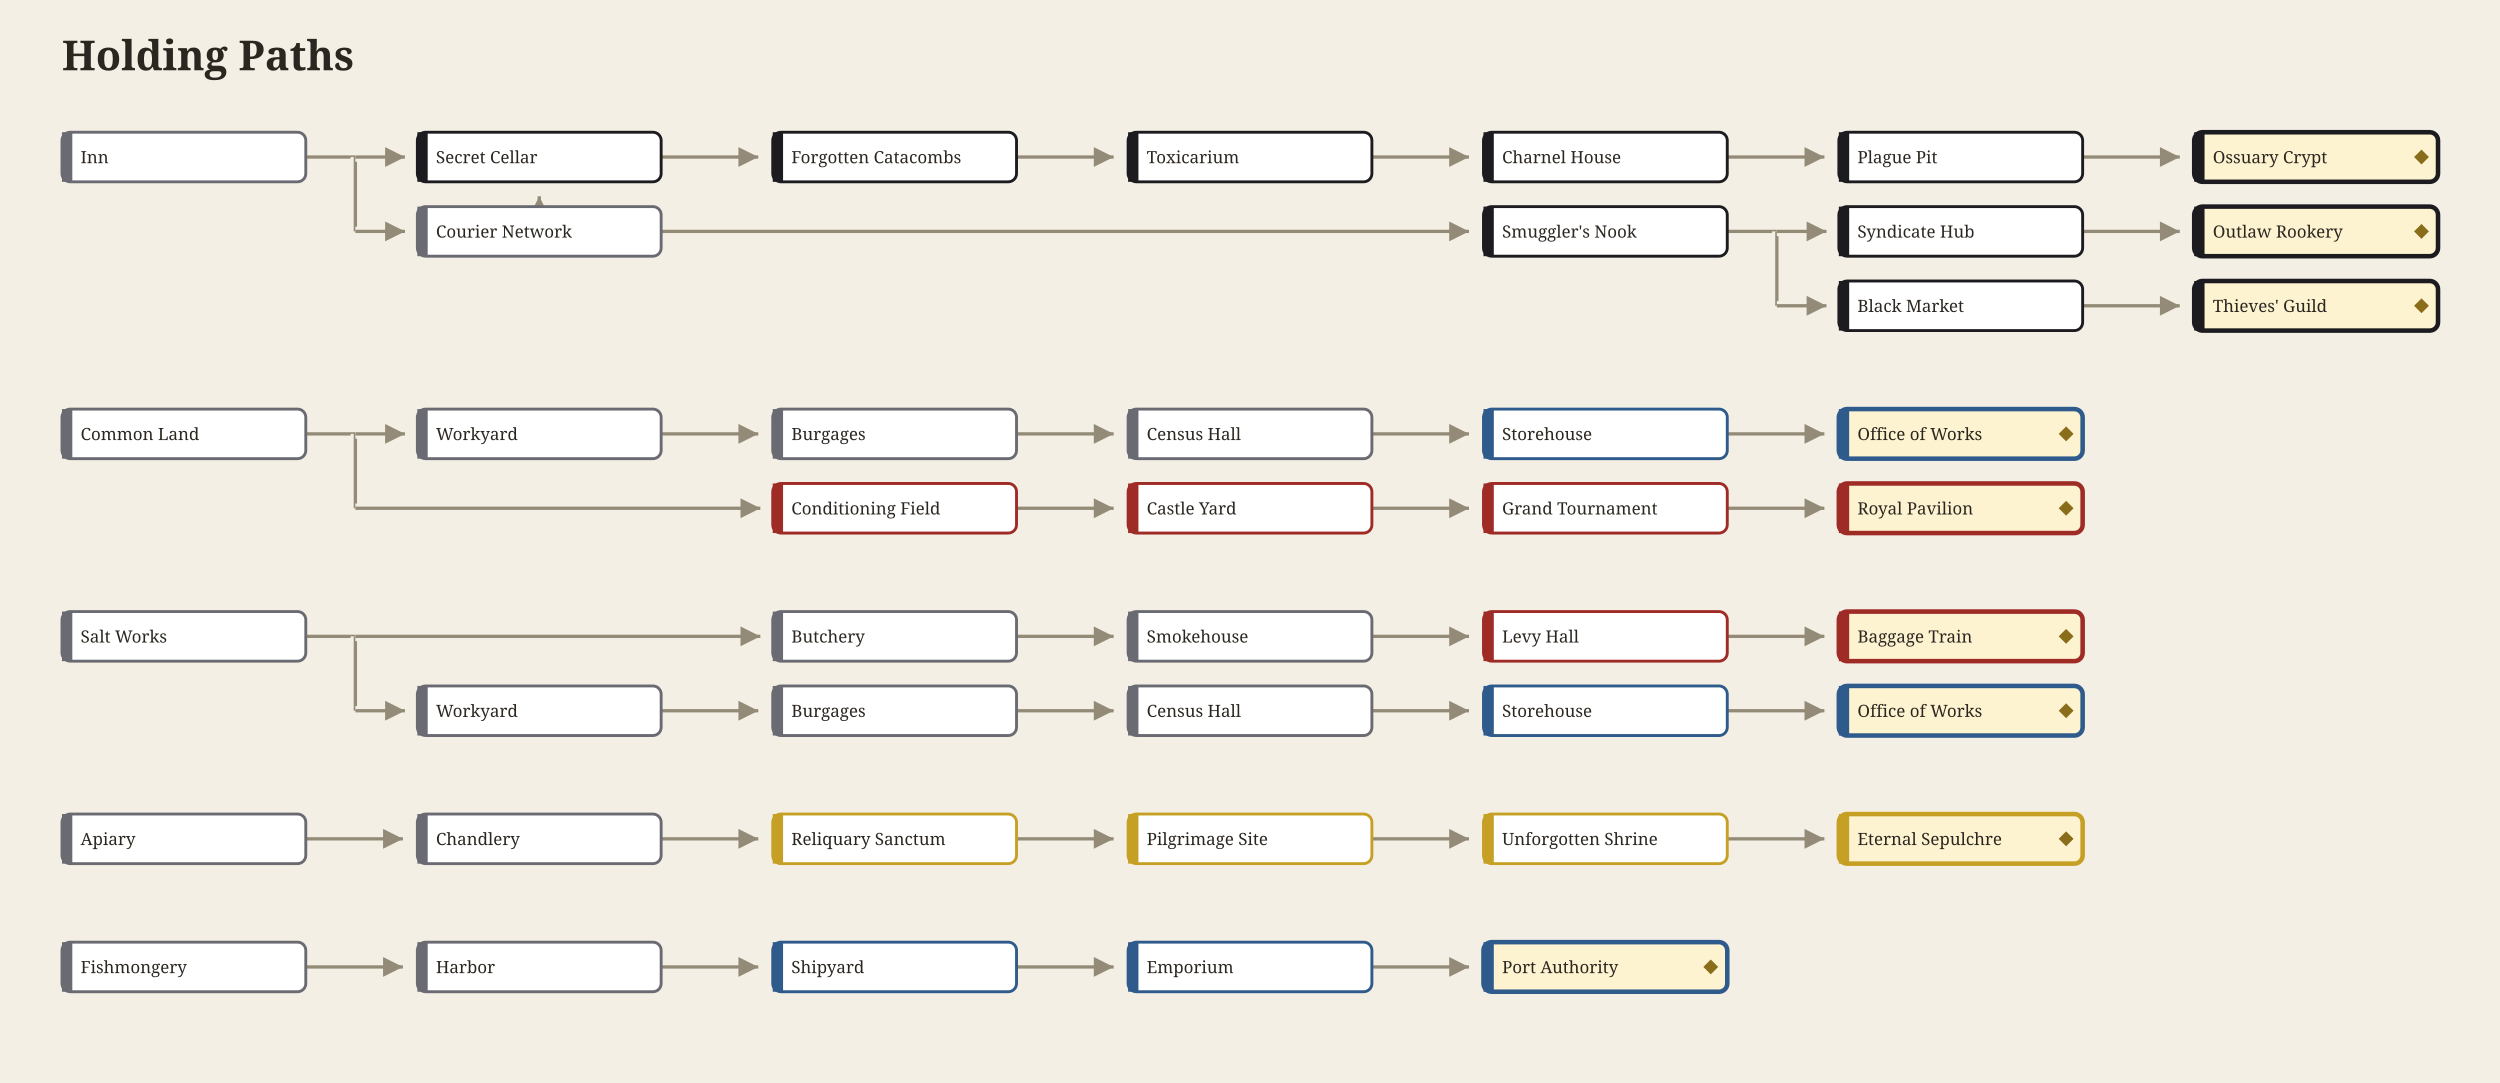
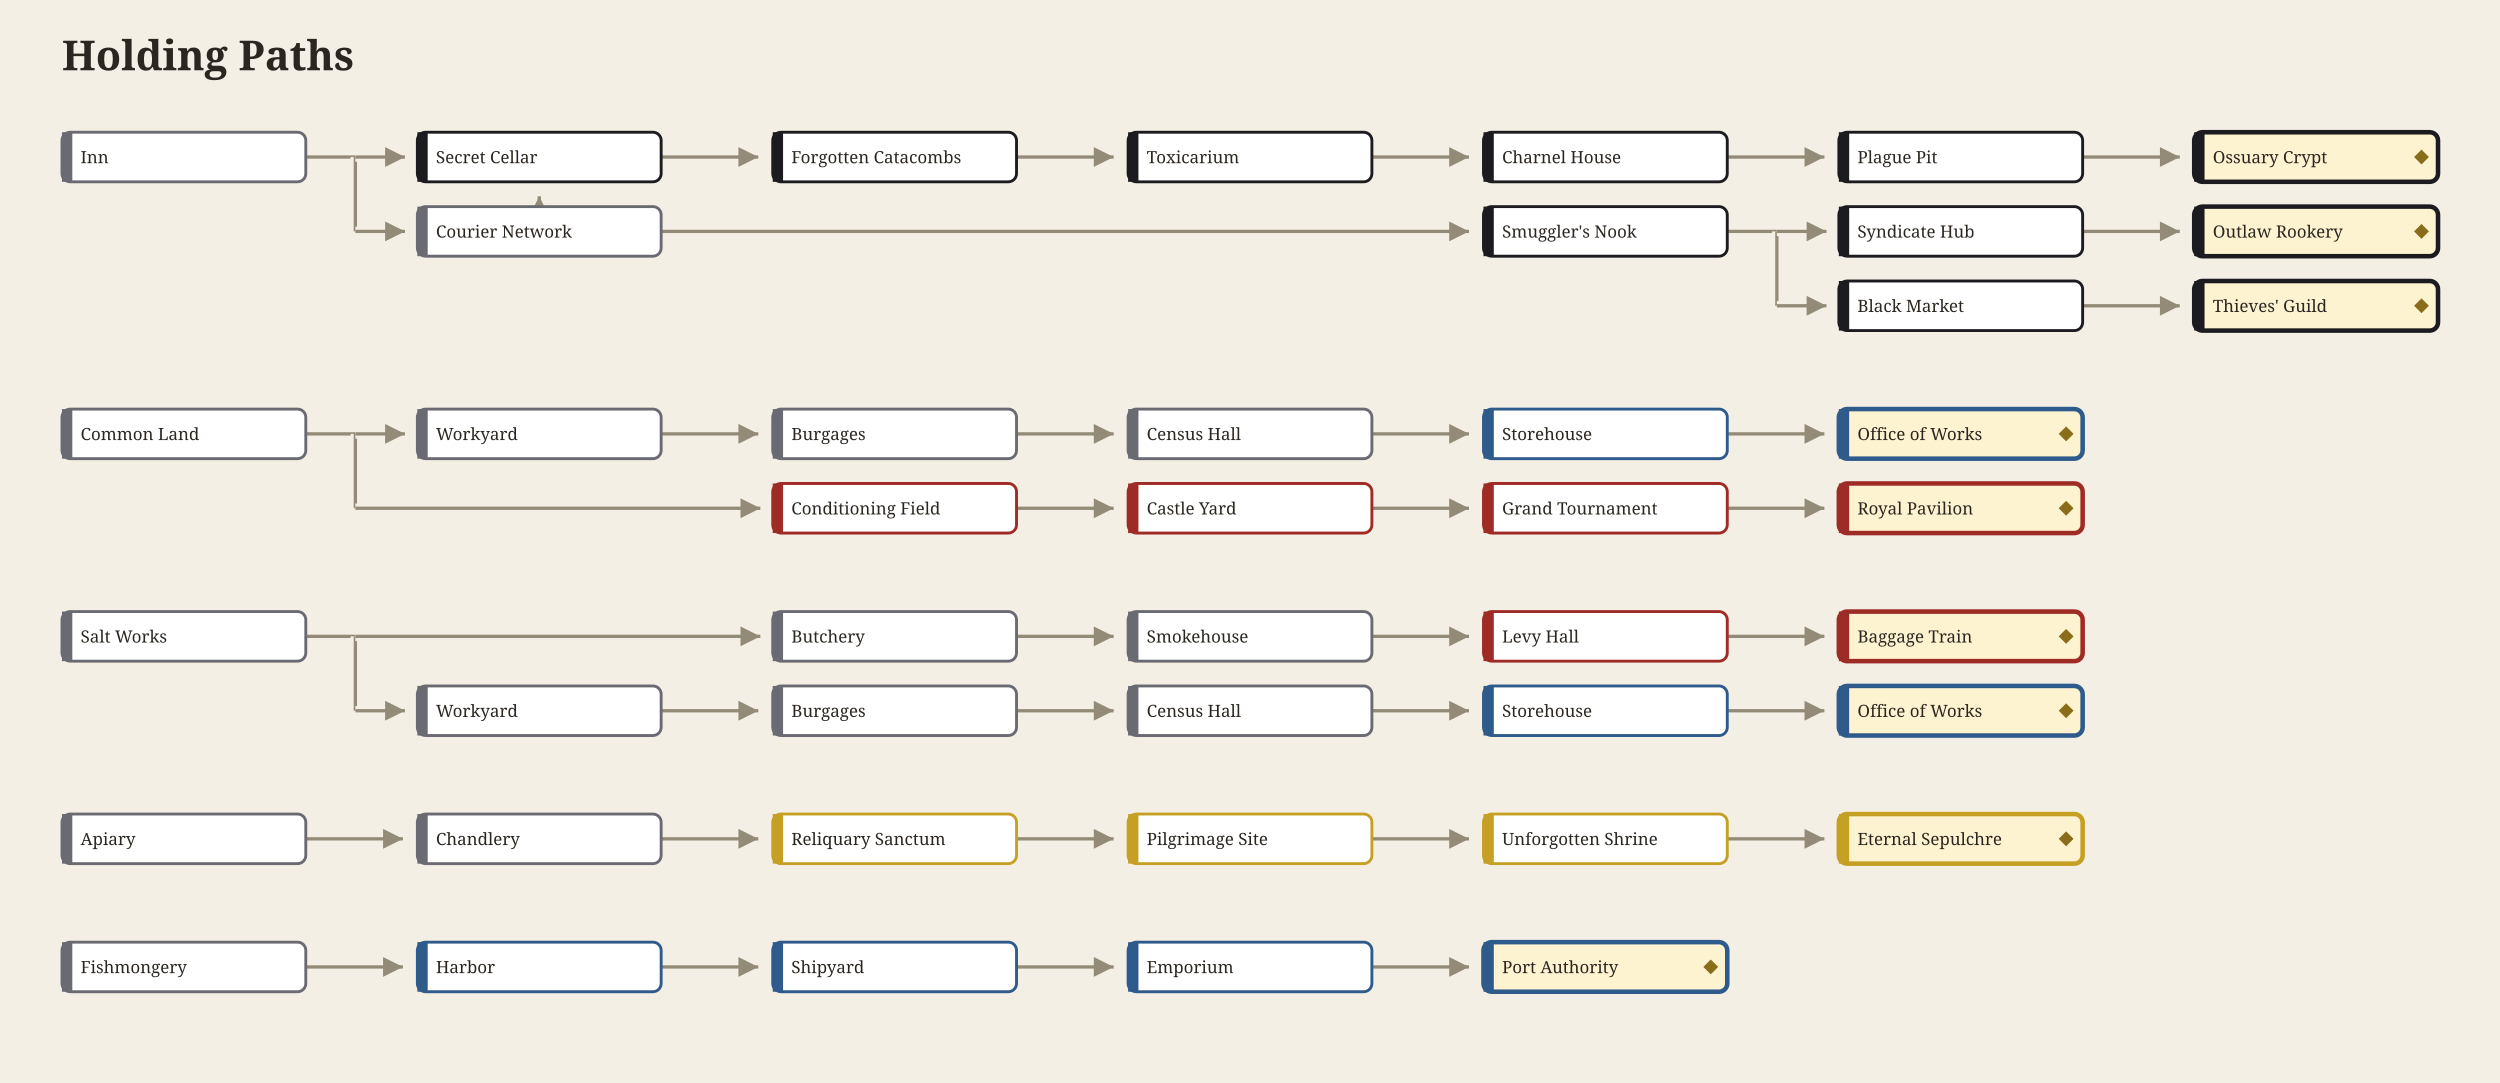
<svg xmlns="http://www.w3.org/2000/svg" width="1210" height="524" viewBox="0 0 1210 524" font-family="Georgia, serif">
  <rect width="1210" height="524" fill="#f4efe4" />
  <defs>
    <marker id="arw-2E5A8C" markerWidth="7" markerHeight="7" refX="6" refY="3" orient="auto">
      <path d="M0,0 L6,3 L0,6 Z" fill="#2E5A8C" />
    </marker>
    <marker id="arw-9E2B25" markerWidth="7" markerHeight="7" refX="6" refY="3" orient="auto">
      <path d="M0,0 L6,3 L0,6 Z" fill="#9E2B25" />
    </marker>
    <marker id="arw-1c9c8c" markerWidth="7" markerHeight="7" refX="6" refY="3" orient="auto">
      <path d="M0,0 L6,3 L0,6 Z" fill="#1c9c8c" />
    </marker>
    <marker id="arw-C6A024" markerWidth="7" markerHeight="7" refX="6" refY="3" orient="auto">
      <path d="M0,0 L6,3 L0,6 Z" fill="#C6A024" />
    </marker>
    <marker id="arw-6A3D8F" markerWidth="7" markerHeight="7" refX="6" refY="3" orient="auto">
      <path d="M0,0 L6,3 L0,6 Z" fill="#6A3D8F" />
    </marker>
    <marker id="arw-CC6A1A" markerWidth="7" markerHeight="7" refX="6" refY="3" orient="auto">
      <path d="M0,0 L6,3 L0,6 Z" fill="#CC6A1A" />
    </marker>
    <marker id="arw-3a7d3a" markerWidth="7" markerHeight="7" refX="6" refY="3" orient="auto">
      <path d="M0,0 L6,3 L0,6 Z" fill="#3a7d3a" />
    </marker>
    <marker id="arw-b5347a" markerWidth="7" markerHeight="7" refX="6" refY="3" orient="auto">
      <path d="M0,0 L6,3 L0,6 Z" fill="#b5347a" />
    </marker>
    <marker id="arw-2b6f9e" markerWidth="7" markerHeight="7" refX="6" refY="3" orient="auto">
      <path d="M0,0 L6,3 L0,6 Z" fill="#2b6f9e" />
    </marker>
    <marker id="arw-8a6d1a" markerWidth="7" markerHeight="7" refX="6" refY="3" orient="auto">
      <path d="M0,0 L6,3 L0,6 Z" fill="#8a6d1a" />
    </marker>
    <marker id="arw-5f5647" markerWidth="7" markerHeight="7" refX="6" refY="3" orient="auto">
      <path d="M0,0 L6,3 L0,6 Z" fill="#5f5647" />
    </marker>
    <marker id="arw-7a2ea0" markerWidth="7" markerHeight="7" refX="6" refY="3" orient="auto">
      <path d="M0,0 L6,3 L0,6 Z" fill="#7a2ea0" />
    </marker>
    <marker id="arw-0f8a7e" markerWidth="7" markerHeight="7" refX="6" refY="3" orient="auto">
      <path d="M0,0 L6,3 L0,6 Z" fill="#0f8a7e" />
    </marker>
    <marker id="arw-a83232" markerWidth="7" markerHeight="7" refX="6" refY="3" orient="auto">
      <path d="M0,0 L6,3 L0,6 Z" fill="#a83232" />
    </marker>
    <marker id="arw-8f8672" markerWidth="7" markerHeight="7" refX="6" refY="3" orient="auto">
      <path d="M0,0 L6,3 L0,6 Z" fill="#8f8672" />
    </marker>
  </defs>
  <text x="30" y="34" font-size="20" font-weight="bold" fill="#2b2620">Holding Paths</text>
  <path d="M148,76 L172,76" fill="none" stroke="#f4efe4" stroke-width="4.6" opacity="1" />
  <path d="M148,76 L172,76" fill="none" stroke="#8f8672" stroke-width="1.6" opacity="0.95" />
  <path d="M172,76 L172,112" fill="none" stroke="#f4efe4" stroke-width="4.6" opacity="1" />
  <path d="M172,76 L172,112" fill="none" stroke="#8f8672" stroke-width="1.6" opacity="0.95" />
  <path d="M172,112 L196,112" fill="none" stroke="#f4efe4" stroke-width="4.6" opacity="1" />
  <path d="M172,112 L196,112" fill="none" stroke="#8f8672" stroke-width="1.6" opacity="0.95" marker-end="url(#arw-8f8672)" />
  <path d="M172,76 L196,76" fill="none" stroke="#f4efe4" stroke-width="4.6" opacity="1" />
  <path d="M172,76 L196,76" fill="none" stroke="#8f8672" stroke-width="1.6" opacity="0.95" marker-end="url(#arw-8f8672)" />
  <path d="M320,76 L367,76" fill="none" stroke="#f4efe4" stroke-width="4.6" opacity="1" />
  <path d="M320,76 L367,76" fill="none" stroke="#8f8672" stroke-width="1.6" opacity="0.95" marker-end="url(#arw-8f8672)" />
  <path d="M320,112 L711,112" fill="none" stroke="#f4efe4" stroke-width="4.6" opacity="1" />
  <path d="M320,112 L711,112" fill="none" stroke="#8f8672" stroke-width="1.6" opacity="0.95" marker-end="url(#arw-8f8672)" />
  <path d="M492,76 L539,76" fill="none" stroke="#f4efe4" stroke-width="4.6" opacity="1" />
  <path d="M492,76 L539,76" fill="none" stroke="#8f8672" stroke-width="1.6" opacity="0.95" marker-end="url(#arw-8f8672)" />
  <path d="M664,76 L711,76" fill="none" stroke="#f4efe4" stroke-width="4.6" opacity="1" />
  <path d="M664,76 L711,76" fill="none" stroke="#8f8672" stroke-width="1.6" opacity="0.95" marker-end="url(#arw-8f8672)" />
  <path d="M836,76 L883,76" fill="none" stroke="#f4efe4" stroke-width="4.6" opacity="1" />
  <path d="M836,76 L883,76" fill="none" stroke="#8f8672" stroke-width="1.6" opacity="0.95" marker-end="url(#arw-8f8672)" />
  <path d="M836,112 L860,112" fill="none" stroke="#f4efe4" stroke-width="4.6" opacity="1" />
  <path d="M836,112 L860,112" fill="none" stroke="#8f8672" stroke-width="1.6" opacity="0.95" />
  <path d="M860,112 L860,148" fill="none" stroke="#f4efe4" stroke-width="4.6" opacity="1" />
  <path d="M860,112 L860,148" fill="none" stroke="#8f8672" stroke-width="1.6" opacity="0.95" />
  <path d="M860,112 L884,112" fill="none" stroke="#f4efe4" stroke-width="4.6" opacity="1" />
  <path d="M860,112 L884,112" fill="none" stroke="#8f8672" stroke-width="1.6" opacity="0.95" marker-end="url(#arw-8f8672)" />
  <path d="M860,148 L884,148" fill="none" stroke="#f4efe4" stroke-width="4.6" opacity="1" />
  <path d="M860,148 L884,148" fill="none" stroke="#8f8672" stroke-width="1.6" opacity="0.95" marker-end="url(#arw-8f8672)" />
  <path d="M1008,76 L1055,76" fill="none" stroke="#f4efe4" stroke-width="4.6" opacity="1" />
  <path d="M1008,76 L1055,76" fill="none" stroke="#8f8672" stroke-width="1.6" opacity="0.95" marker-end="url(#arw-8f8672)" />
  <path d="M1008,112 L1055,112" fill="none" stroke="#f4efe4" stroke-width="4.6" opacity="1" />
  <path d="M1008,112 L1055,112" fill="none" stroke="#8f8672" stroke-width="1.6" opacity="0.95" marker-end="url(#arw-8f8672)" />
  <path d="M1008,148 L1055,148" fill="none" stroke="#f4efe4" stroke-width="4.6" opacity="1" />
  <path d="M1008,148 L1055,148" fill="none" stroke="#8f8672" stroke-width="1.6" opacity="0.95" marker-end="url(#arw-8f8672)" />
  <path d="M261,100 L261,95" fill="none" stroke="#f4efe4" stroke-width="4.6" opacity="1" />
  <path d="M261,100 L261,95" fill="none" stroke="#8f8672" stroke-width="1.6" opacity="0.95" marker-end="url(#arw-8f8672)" />
  <rect x="30" y="64" width="118" height="24" rx="4" fill="#ffffff" stroke="#6a6a72" stroke-width="1.4" />
  <rect x="30" y="64" width="5" height="24" fill="#6a6a72" />
  <text x="39" y="79" font-size="8.2" fill="#2b2620">Inn</text>
  <rect x="202" y="64" width="118" height="24" rx="4" fill="#ffffff" stroke="#1c1c20" stroke-width="1.4" />
  <rect x="202" y="64" width="5" height="24" fill="#1c1c20" />
  <text x="211" y="79" font-size="8.2" fill="#2b2620">Secret Cellar</text>
  <rect x="202" y="100" width="118" height="24" rx="4" fill="#ffffff" stroke="#6a6a72" stroke-width="1.4" />
  <rect x="202" y="100" width="5" height="24" fill="#6a6a72" />
  <text x="211" y="115" font-size="8.2" fill="#2b2620">Courier Network</text>
  <rect x="374" y="64" width="118" height="24" rx="4" fill="#ffffff" stroke="#1c1c20" stroke-width="1.4" />
  <rect x="374" y="64" width="5" height="24" fill="#1c1c20" />
  <text x="383" y="79" font-size="8.2" fill="#2b2620">Forgotten Catacombs</text>
  <rect x="546" y="64" width="118" height="24" rx="4" fill="#ffffff" stroke="#1c1c20" stroke-width="1.4" />
  <rect x="546" y="64" width="5" height="24" fill="#1c1c20" />
  <text x="555" y="79" font-size="8.2" fill="#2b2620">Toxicarium</text>
  <rect x="718" y="64" width="118" height="24" rx="4" fill="#ffffff" stroke="#1c1c20" stroke-width="1.4" />
  <rect x="718" y="64" width="5" height="24" fill="#1c1c20" />
  <text x="727" y="79" font-size="8.2" fill="#2b2620">Charnel House</text>
  <rect x="718" y="100" width="118" height="24" rx="4" fill="#ffffff" stroke="#1c1c20" stroke-width="1.4" />
  <rect x="718" y="100" width="5" height="24" fill="#1c1c20" />
  <text x="727" y="115" font-size="8.2" fill="#2b2620">Smuggler's Nook</text>
  <rect x="890" y="64" width="118" height="24" rx="4" fill="#ffffff" stroke="#1c1c20" stroke-width="1.4" />
  <rect x="890" y="64" width="5" height="24" fill="#1c1c20" />
  <text x="899" y="79" font-size="8.2" fill="#2b2620">Plague Pit</text>
  <rect x="890" y="100" width="118" height="24" rx="4" fill="#ffffff" stroke="#1c1c20" stroke-width="1.4" />
  <rect x="890" y="100" width="5" height="24" fill="#1c1c20" />
  <text x="899" y="115" font-size="8.2" fill="#2b2620">Syndicate Hub</text>
  <rect x="890" y="136" width="118" height="24" rx="4" fill="#ffffff" stroke="#1c1c20" stroke-width="1.4" />
  <rect x="890" y="136" width="5" height="24" fill="#1c1c20" />
  <text x="899" y="151" font-size="8.2" fill="#2b2620">Black Market</text>
  <rect x="1062" y="64" width="118" height="24" rx="4" fill="#fdf3d0" stroke="#1c1c20" stroke-width="2.2" />
  <rect x="1062" y="64" width="5" height="24" fill="#1c1c20" />
  <text x="1071" y="79" font-size="8.2" fill="#2b2620">Ossuary Crypt</text>
  <polygon points="1172.0,72.4 1175.6,76.0 1172.0,79.6 1168.4,76.0" fill="#8a6d1a" />
  <rect x="1062" y="100" width="118" height="24" rx="4" fill="#fdf3d0" stroke="#1c1c20" stroke-width="2.2" />
  <rect x="1062" y="100" width="5" height="24" fill="#1c1c20" />
  <text x="1071" y="115" font-size="8.2" fill="#2b2620">Outlaw Rookery</text>
  <polygon points="1172.0,108.4 1175.6,112.0 1172.0,115.6 1168.4,112.0" fill="#8a6d1a" />
  <rect x="1062" y="136" width="118" height="24" rx="4" fill="#fdf3d0" stroke="#1c1c20" stroke-width="2.2" />
  <rect x="1062" y="136" width="5" height="24" fill="#1c1c20" />
  <text x="1071" y="151" font-size="8.2" fill="#2b2620">Thieves' Guild</text>
  <polygon points="1172.0,144.4 1175.6,148.0 1172.0,151.6 1168.4,148.0" fill="#8a6d1a" />
  <path d="M148,210 L172,210" fill="none" stroke="#f4efe4" stroke-width="4.6" opacity="1" />
  <path d="M148,210 L172,210" fill="none" stroke="#8f8672" stroke-width="1.6" opacity="0.95" />
  <path d="M172,210 L172,246" fill="none" stroke="#f4efe4" stroke-width="4.6" opacity="1" />
  <path d="M172,210 L172,246" fill="none" stroke="#8f8672" stroke-width="1.6" opacity="0.95" />
  <path d="M172,210 L196,210" fill="none" stroke="#f4efe4" stroke-width="4.6" opacity="1" />
  <path d="M172,210 L196,210" fill="none" stroke="#8f8672" stroke-width="1.6" opacity="0.95" marker-end="url(#arw-8f8672)" />
  <path d="M172,246 L368,246" fill="none" stroke="#f4efe4" stroke-width="4.6" opacity="1" />
  <path d="M172,246 L368,246" fill="none" stroke="#8f8672" stroke-width="1.6" opacity="0.95" marker-end="url(#arw-8f8672)" />
  <path d="M320,210 L367,210" fill="none" stroke="#f4efe4" stroke-width="4.6" opacity="1" />
  <path d="M320,210 L367,210" fill="none" stroke="#8f8672" stroke-width="1.6" opacity="0.95" marker-end="url(#arw-8f8672)" />
  <path d="M492,210 L539,210" fill="none" stroke="#f4efe4" stroke-width="4.6" opacity="1" />
  <path d="M492,210 L539,210" fill="none" stroke="#8f8672" stroke-width="1.6" opacity="0.95" marker-end="url(#arw-8f8672)" />
  <path d="M492,246 L539,246" fill="none" stroke="#f4efe4" stroke-width="4.6" opacity="1" />
  <path d="M492,246 L539,246" fill="none" stroke="#8f8672" stroke-width="1.6" opacity="0.95" marker-end="url(#arw-8f8672)" />
  <path d="M664,210 L711,210" fill="none" stroke="#f4efe4" stroke-width="4.6" opacity="1" />
  <path d="M664,210 L711,210" fill="none" stroke="#8f8672" stroke-width="1.6" opacity="0.95" marker-end="url(#arw-8f8672)" />
  <path d="M664,246 L711,246" fill="none" stroke="#f4efe4" stroke-width="4.6" opacity="1" />
  <path d="M664,246 L711,246" fill="none" stroke="#8f8672" stroke-width="1.6" opacity="0.95" marker-end="url(#arw-8f8672)" />
  <path d="M836,210 L883,210" fill="none" stroke="#f4efe4" stroke-width="4.6" opacity="1" />
  <path d="M836,210 L883,210" fill="none" stroke="#8f8672" stroke-width="1.6" opacity="0.95" marker-end="url(#arw-8f8672)" />
  <path d="M836,246 L883,246" fill="none" stroke="#f4efe4" stroke-width="4.6" opacity="1" />
  <path d="M836,246 L883,246" fill="none" stroke="#8f8672" stroke-width="1.6" opacity="0.95" marker-end="url(#arw-8f8672)" />
  <rect x="30" y="198" width="118" height="24" rx="4" fill="#ffffff" stroke="#6a6a72" stroke-width="1.4" />
  <rect x="30" y="198" width="5" height="24" fill="#6a6a72" />
  <text x="39" y="213" font-size="8.2" fill="#2b2620">Common Land</text>
  <rect x="202" y="198" width="118" height="24" rx="4" fill="#ffffff" stroke="#6a6a72" stroke-width="1.4" />
  <rect x="202" y="198" width="5" height="24" fill="#6a6a72" />
  <text x="211" y="213" font-size="8.2" fill="#2b2620">Workyard</text>
  <rect x="374" y="198" width="118" height="24" rx="4" fill="#ffffff" stroke="#6a6a72" stroke-width="1.4" />
  <rect x="374" y="198" width="5" height="24" fill="#6a6a72" />
  <text x="383" y="213" font-size="8.2" fill="#2b2620">Burgages</text>
  <rect x="374" y="234" width="118" height="24" rx="4" fill="#ffffff" stroke="#9E2B25" stroke-width="1.4" />
  <rect x="374" y="234" width="5" height="24" fill="#9E2B25" />
  <text x="383" y="249" font-size="8.2" fill="#2b2620">Conditioning Field</text>
  <rect x="546" y="198" width="118" height="24" rx="4" fill="#ffffff" stroke="#6a6a72" stroke-width="1.4" />
  <rect x="546" y="198" width="5" height="24" fill="#6a6a72" />
  <text x="555" y="213" font-size="8.2" fill="#2b2620">Census Hall</text>
  <rect x="546" y="234" width="118" height="24" rx="4" fill="#ffffff" stroke="#9E2B25" stroke-width="1.4" />
  <rect x="546" y="234" width="5" height="24" fill="#9E2B25" />
  <text x="555" y="249" font-size="8.2" fill="#2b2620">Castle Yard</text>
  <rect x="718" y="198" width="118" height="24" rx="4" fill="#ffffff" stroke="#2E5A8C" stroke-width="1.4" />
  <rect x="718" y="198" width="5" height="24" fill="#2E5A8C" />
  <text x="727" y="213" font-size="8.2" fill="#2b2620">Storehouse</text>
  <rect x="718" y="234" width="118" height="24" rx="4" fill="#ffffff" stroke="#9E2B25" stroke-width="1.4" />
  <rect x="718" y="234" width="5" height="24" fill="#9E2B25" />
  <text x="727" y="249" font-size="8.2" fill="#2b2620">Grand Tournament</text>
  <rect x="890" y="198" width="118" height="24" rx="4" fill="#fdf3d0" stroke="#2E5A8C" stroke-width="2.2" />
  <rect x="890" y="198" width="5" height="24" fill="#2E5A8C" />
  <text x="899" y="213" font-size="8.2" fill="#2b2620">Office of Works</text>
  <polygon points="1000.0,206.4 1003.6,210.0 1000.0,213.6 996.4,210.0" fill="#8a6d1a" />
  <rect x="890" y="234" width="118" height="24" rx="4" fill="#fdf3d0" stroke="#9E2B25" stroke-width="2.2" />
  <rect x="890" y="234" width="5" height="24" fill="#9E2B25" />
  <text x="899" y="249" font-size="8.2" fill="#2b2620">Royal Pavilion</text>
  <polygon points="1000.0,242.4 1003.6,246.0 1000.0,249.6 996.4,246.0" fill="#8a6d1a" />
  <path d="M148,308 L172,308" fill="none" stroke="#f4efe4" stroke-width="4.6" opacity="1" />
  <path d="M148,308 L172,308" fill="none" stroke="#8f8672" stroke-width="1.6" opacity="0.95" />
  <path d="M172,308 L172,344" fill="none" stroke="#f4efe4" stroke-width="4.6" opacity="1" />
  <path d="M172,308 L172,344" fill="none" stroke="#8f8672" stroke-width="1.6" opacity="0.95" />
  <path d="M172,308 L368,308" fill="none" stroke="#f4efe4" stroke-width="4.6" opacity="1" />
  <path d="M172,308 L368,308" fill="none" stroke="#8f8672" stroke-width="1.6" opacity="0.95" marker-end="url(#arw-8f8672)" />
  <path d="M172,344 L196,344" fill="none" stroke="#f4efe4" stroke-width="4.6" opacity="1" />
  <path d="M172,344 L196,344" fill="none" stroke="#8f8672" stroke-width="1.6" opacity="0.95" marker-end="url(#arw-8f8672)" />
  <path d="M320,344 L367,344" fill="none" stroke="#f4efe4" stroke-width="4.6" opacity="1" />
  <path d="M320,344 L367,344" fill="none" stroke="#8f8672" stroke-width="1.6" opacity="0.95" marker-end="url(#arw-8f8672)" />
  <path d="M492,308 L539,308" fill="none" stroke="#f4efe4" stroke-width="4.6" opacity="1" />
  <path d="M492,308 L539,308" fill="none" stroke="#8f8672" stroke-width="1.6" opacity="0.95" marker-end="url(#arw-8f8672)" />
  <path d="M492,344 L539,344" fill="none" stroke="#f4efe4" stroke-width="4.6" opacity="1" />
  <path d="M492,344 L539,344" fill="none" stroke="#8f8672" stroke-width="1.6" opacity="0.95" marker-end="url(#arw-8f8672)" />
  <path d="M664,308 L711,308" fill="none" stroke="#f4efe4" stroke-width="4.6" opacity="1" />
  <path d="M664,308 L711,308" fill="none" stroke="#8f8672" stroke-width="1.6" opacity="0.95" marker-end="url(#arw-8f8672)" />
  <path d="M664,344 L711,344" fill="none" stroke="#f4efe4" stroke-width="4.6" opacity="1" />
  <path d="M664,344 L711,344" fill="none" stroke="#8f8672" stroke-width="1.6" opacity="0.95" marker-end="url(#arw-8f8672)" />
  <path d="M836,308 L883,308" fill="none" stroke="#f4efe4" stroke-width="4.6" opacity="1" />
  <path d="M836,308 L883,308" fill="none" stroke="#8f8672" stroke-width="1.6" opacity="0.95" marker-end="url(#arw-8f8672)" />
  <path d="M836,344 L883,344" fill="none" stroke="#f4efe4" stroke-width="4.6" opacity="1" />
  <path d="M836,344 L883,344" fill="none" stroke="#8f8672" stroke-width="1.6" opacity="0.95" marker-end="url(#arw-8f8672)" />
  <rect x="30" y="296" width="118" height="24" rx="4" fill="#ffffff" stroke="#6a6a72" stroke-width="1.4" />
  <rect x="30" y="296" width="5" height="24" fill="#6a6a72" />
  <text x="39" y="311" font-size="8.2" fill="#2b2620">Salt Works</text>
  <rect x="202" y="332" width="118" height="24" rx="4" fill="#ffffff" stroke="#6a6a72" stroke-width="1.4" />
  <rect x="202" y="332" width="5" height="24" fill="#6a6a72" />
  <text x="211" y="347" font-size="8.2" fill="#2b2620">Workyard</text>
  <rect x="374" y="296" width="118" height="24" rx="4" fill="#ffffff" stroke="#6a6a72" stroke-width="1.4" />
  <rect x="374" y="296" width="5" height="24" fill="#6a6a72" />
  <text x="383" y="311" font-size="8.2" fill="#2b2620">Butchery</text>
  <rect x="374" y="332" width="118" height="24" rx="4" fill="#ffffff" stroke="#6a6a72" stroke-width="1.4" />
  <rect x="374" y="332" width="5" height="24" fill="#6a6a72" />
  <text x="383" y="347" font-size="8.2" fill="#2b2620">Burgages</text>
  <rect x="546" y="296" width="118" height="24" rx="4" fill="#ffffff" stroke="#6a6a72" stroke-width="1.4" />
  <rect x="546" y="296" width="5" height="24" fill="#6a6a72" />
  <text x="555" y="311" font-size="8.2" fill="#2b2620">Smokehouse</text>
  <rect x="546" y="332" width="118" height="24" rx="4" fill="#ffffff" stroke="#6a6a72" stroke-width="1.4" />
  <rect x="546" y="332" width="5" height="24" fill="#6a6a72" />
  <text x="555" y="347" font-size="8.2" fill="#2b2620">Census Hall</text>
  <rect x="718" y="296" width="118" height="24" rx="4" fill="#ffffff" stroke="#9E2B25" stroke-width="1.4" />
  <rect x="718" y="296" width="5" height="24" fill="#9E2B25" />
  <text x="727" y="311" font-size="8.2" fill="#2b2620">Levy Hall</text>
  <rect x="718" y="332" width="118" height="24" rx="4" fill="#ffffff" stroke="#2E5A8C" stroke-width="1.4" />
  <rect x="718" y="332" width="5" height="24" fill="#2E5A8C" />
  <text x="727" y="347" font-size="8.2" fill="#2b2620">Storehouse</text>
  <rect x="890" y="296" width="118" height="24" rx="4" fill="#fdf3d0" stroke="#9E2B25" stroke-width="2.2" />
  <rect x="890" y="296" width="5" height="24" fill="#9E2B25" />
  <text x="899" y="311" font-size="8.2" fill="#2b2620">Baggage Train</text>
  <polygon points="1000.0,304.4 1003.6,308.0 1000.0,311.6 996.4,308.0" fill="#8a6d1a" />
  <rect x="890" y="332" width="118" height="24" rx="4" fill="#fdf3d0" stroke="#2E5A8C" stroke-width="2.2" />
  <rect x="890" y="332" width="5" height="24" fill="#2E5A8C" />
  <text x="899" y="347" font-size="8.2" fill="#2b2620">Office of Works</text>
  <polygon points="1000.0,340.4 1003.6,344.0 1000.0,347.6 996.4,344.0" fill="#8a6d1a" />
  <path d="M148,406 L195,406" fill="none" stroke="#f4efe4" stroke-width="4.6" opacity="1" />
  <path d="M148,406 L195,406" fill="none" stroke="#8f8672" stroke-width="1.6" opacity="0.95" marker-end="url(#arw-8f8672)" />
  <path d="M320,406 L367,406" fill="none" stroke="#f4efe4" stroke-width="4.6" opacity="1" />
  <path d="M320,406 L367,406" fill="none" stroke="#8f8672" stroke-width="1.6" opacity="0.95" marker-end="url(#arw-8f8672)" />
  <path d="M492,406 L539,406" fill="none" stroke="#f4efe4" stroke-width="4.6" opacity="1" />
  <path d="M492,406 L539,406" fill="none" stroke="#8f8672" stroke-width="1.6" opacity="0.95" marker-end="url(#arw-8f8672)" />
  <path d="M664,406 L711,406" fill="none" stroke="#f4efe4" stroke-width="4.6" opacity="1" />
  <path d="M664,406 L711,406" fill="none" stroke="#8f8672" stroke-width="1.6" opacity="0.95" marker-end="url(#arw-8f8672)" />
  <path d="M836,406 L883,406" fill="none" stroke="#f4efe4" stroke-width="4.6" opacity="1" />
  <path d="M836,406 L883,406" fill="none" stroke="#8f8672" stroke-width="1.6" opacity="0.95" marker-end="url(#arw-8f8672)" />
  <rect x="30" y="394" width="118" height="24" rx="4" fill="#ffffff" stroke="#6a6a72" stroke-width="1.4" />
  <rect x="30" y="394" width="5" height="24" fill="#6a6a72" />
  <text x="39" y="409" font-size="8.2" fill="#2b2620">Apiary</text>
  <rect x="202" y="394" width="118" height="24" rx="4" fill="#ffffff" stroke="#6a6a72" stroke-width="1.4" />
  <rect x="202" y="394" width="5" height="24" fill="#6a6a72" />
  <text x="211" y="409" font-size="8.2" fill="#2b2620">Chandlery</text>
  <rect x="374" y="394" width="118" height="24" rx="4" fill="#ffffff" stroke="#C6A024" stroke-width="1.4" />
  <rect x="374" y="394" width="5" height="24" fill="#C6A024" />
  <text x="383" y="409" font-size="8.2" fill="#2b2620">Reliquary Sanctum</text>
  <rect x="546" y="394" width="118" height="24" rx="4" fill="#ffffff" stroke="#C6A024" stroke-width="1.4" />
  <rect x="546" y="394" width="5" height="24" fill="#C6A024" />
  <text x="555" y="409" font-size="8.2" fill="#2b2620">Pilgrimage Site</text>
  <rect x="718" y="394" width="118" height="24" rx="4" fill="#ffffff" stroke="#C6A024" stroke-width="1.4" />
  <rect x="718" y="394" width="5" height="24" fill="#C6A024" />
  <text x="727" y="409" font-size="8.2" fill="#2b2620">Unforgotten Shrine</text>
  <rect x="890" y="394" width="118" height="24" rx="4" fill="#fdf3d0" stroke="#C6A024" stroke-width="2.2" />
  <rect x="890" y="394" width="5" height="24" fill="#C6A024" />
  <text x="899" y="409" font-size="8.2" fill="#2b2620">Eternal Sepulchre</text>
  <polygon points="1000.0,402.4 1003.6,406.0 1000.0,409.6 996.4,406.0" fill="#8a6d1a" />
  <path d="M148,468 L195,468" fill="none" stroke="#f4efe4" stroke-width="4.6" opacity="1" />
  <path d="M148,468 L195,468" fill="none" stroke="#8f8672" stroke-width="1.6" opacity="0.95" marker-end="url(#arw-8f8672)" />
  <path d="M320,468 L367,468" fill="none" stroke="#f4efe4" stroke-width="4.6" opacity="1" />
  <path d="M320,468 L367,468" fill="none" stroke="#8f8672" stroke-width="1.6" opacity="0.95" marker-end="url(#arw-8f8672)" />
  <path d="M492,468 L539,468" fill="none" stroke="#f4efe4" stroke-width="4.6" opacity="1" />
  <path d="M492,468 L539,468" fill="none" stroke="#8f8672" stroke-width="1.6" opacity="0.95" marker-end="url(#arw-8f8672)" />
  <path d="M664,468 L711,468" fill="none" stroke="#f4efe4" stroke-width="4.6" opacity="1" />
  <path d="M664,468 L711,468" fill="none" stroke="#8f8672" stroke-width="1.6" opacity="0.95" marker-end="url(#arw-8f8672)" />
  <rect x="30" y="456" width="118" height="24" rx="4" fill="#ffffff" stroke="#6a6a72" stroke-width="1.4" />
  <rect x="30" y="456" width="5" height="24" fill="#6a6a72" />
  <text x="39" y="471" font-size="8.2" fill="#2b2620">Fishmongery</text>
-   <rect x="202" y="456" width="118" height="24" rx="4" fill="#ffffff" stroke="#6a6a72" stroke-width="1.4" />
-   <rect x="202" y="456" width="5" height="24" fill="#6a6a72" />
+   <rect x="202" y="456" width="118" height="24" rx="4" fill="#ffffff" stroke="#2E5A8C" stroke-width="1.4" />
+   <rect x="202" y="456" width="5" height="24" fill="#2E5A8C" />
  <text x="211" y="471" font-size="8.2" fill="#2b2620">Harbor</text>
  <rect x="374" y="456" width="118" height="24" rx="4" fill="#ffffff" stroke="#2E5A8C" stroke-width="1.4" />
  <rect x="374" y="456" width="5" height="24" fill="#2E5A8C" />
  <text x="383" y="471" font-size="8.2" fill="#2b2620">Shipyard</text>
  <rect x="546" y="456" width="118" height="24" rx="4" fill="#ffffff" stroke="#2E5A8C" stroke-width="1.4" />
  <rect x="546" y="456" width="5" height="24" fill="#2E5A8C" />
  <text x="555" y="471" font-size="8.2" fill="#2b2620">Emporium</text>
  <rect x="718" y="456" width="118" height="24" rx="4" fill="#fdf3d0" stroke="#2E5A8C" stroke-width="2.2" />
  <rect x="718" y="456" width="5" height="24" fill="#2E5A8C" />
  <text x="727" y="471" font-size="8.2" fill="#2b2620">Port Authority</text>
  <polygon points="828.0,464.4 831.6,468.0 828.0,471.6 824.4,468.0" fill="#8a6d1a" />
</svg>
